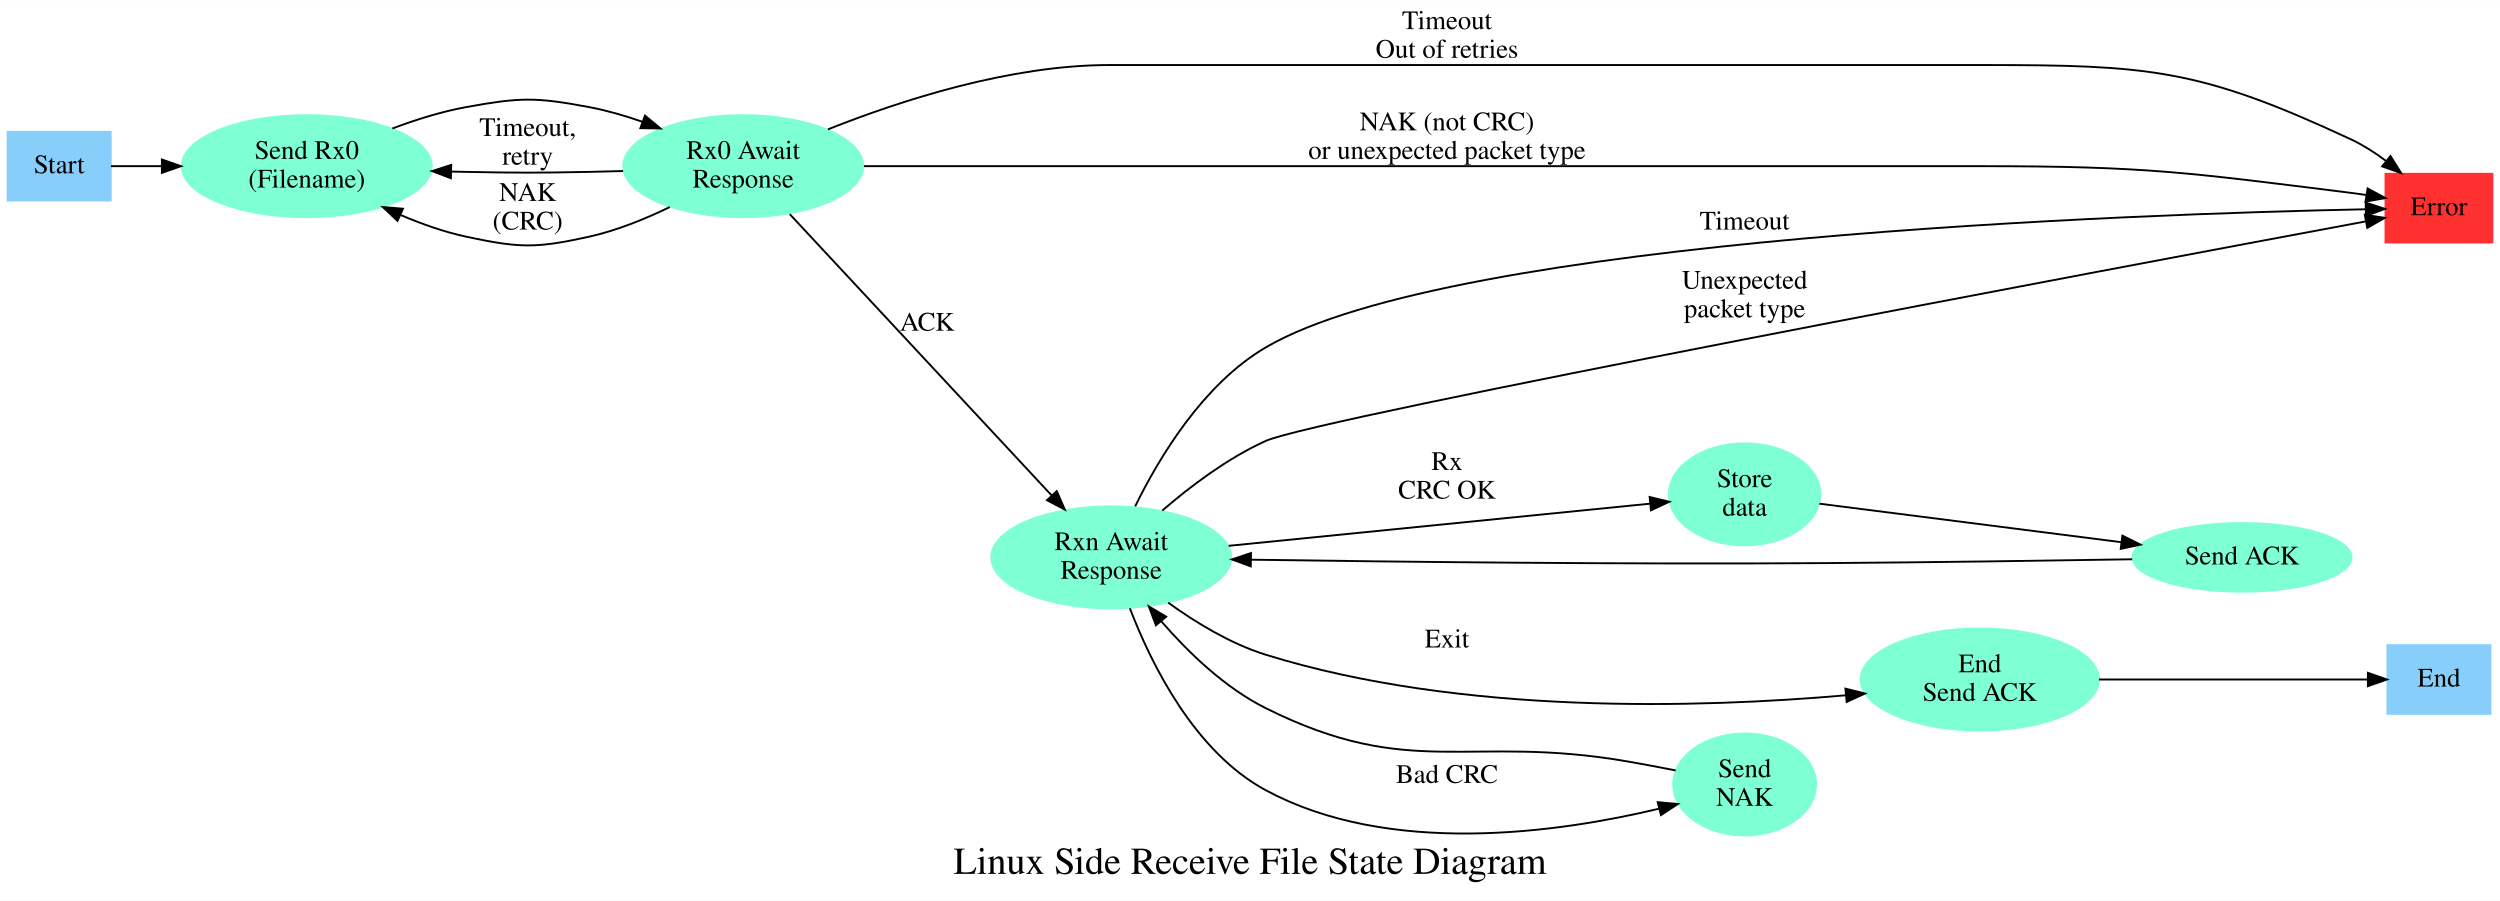
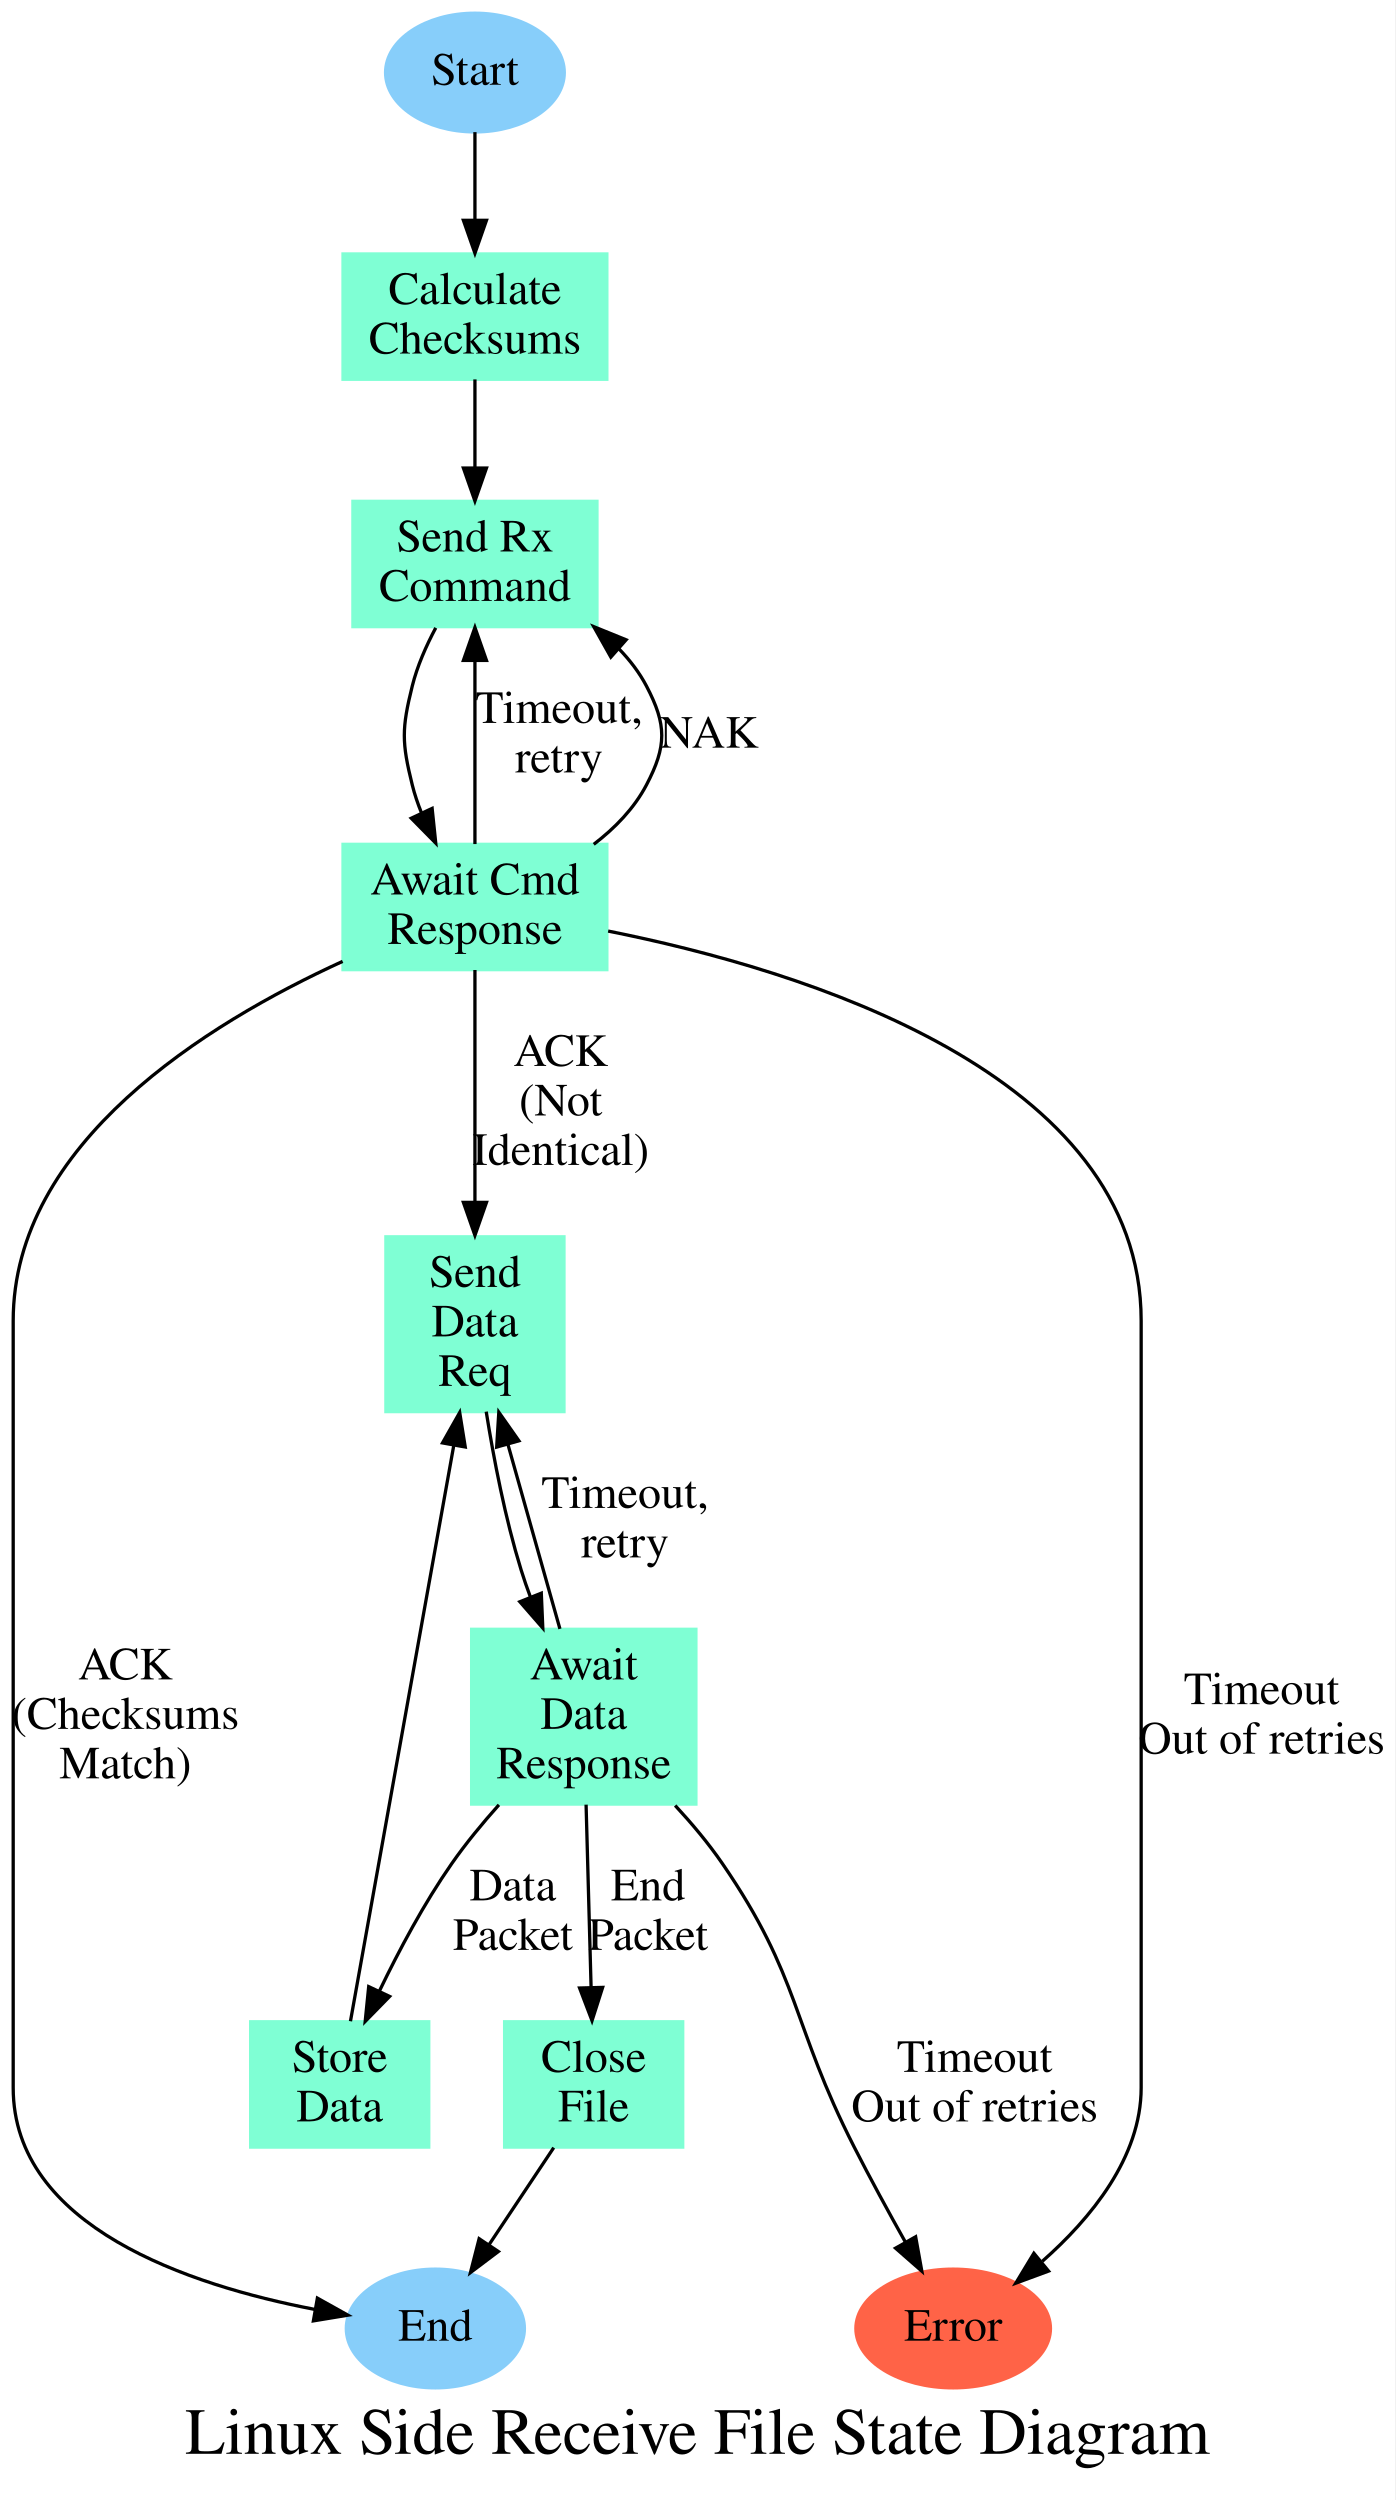
- <svg xmlns="http://www.w3.org/2000/svg" width="1310pt" height="472pt" viewBox="0.00 0.00 1310.09 471.87">
-   <g id="graph0" class="graph" transform="scale(1 1) rotate(0) translate(4 467.87)">
-     <polygon fill="white" stroke="transparent" points="-4,4 -4,-467.87 1306.09,-467.87 1306.09,4 -4,4" />
-     <text text-anchor="middle" x="651.05" y="-10" font-family="Times,serif" font-size="20.00">Linux Side Receive File State Diagram</text>
+ <svg xmlns="http://www.w3.org/2000/svg" width="423pt" height="758pt" viewBox="0.00 0.00 423.00 758.00">
+   <g id="graph0" class="graph" transform="scale(1 1) rotate(0) translate(4 754)">
+     <polygon fill="white" stroke="transparent" points="-4,4 -4,-754 419,-754 419,4 -4,4" />
+     <text text-anchor="middle" x="207.5" y="-10" font-family="Times,serif" font-size="20.00">Linux Side Receive File State Diagram</text>
    <g id="node1" class="node">
-       <polygon fill="lightskyblue" stroke="lightskyblue" points="54,-398.87 0,-398.87 0,-362.87 54,-362.87 54,-398.87" />
-       <text text-anchor="middle" x="27" y="-377.17" font-family="Times,serif" font-size="14.00">Start</text>
+       <ellipse fill="lightskyblue" stroke="lightskyblue" cx="140" cy="-732" rx="27.1" ry="18" />
+       <text text-anchor="middle" x="140" y="-728.3" font-family="Times,serif" font-size="14.00">Start</text>
    </g>
    <g id="node4" class="node">
-       <ellipse fill="aquamarine" stroke="aquamarine" cx="156.76" cy="-380.87" rx="65.52" ry="26.74" />
-       <text text-anchor="middle" x="156.76" y="-384.67" font-family="Times,serif" font-size="14.00">Send Rx0</text>
-       <text text-anchor="middle" x="156.76" y="-369.67" font-family="Times,serif" font-size="14.00">(Filename)</text>
+       <polygon fill="aquamarine" stroke="aquamarine" points="180,-677 100,-677 100,-639 180,-639 180,-677" />
+       <text text-anchor="middle" x="140" y="-661.8" font-family="Times,serif" font-size="14.00">Calculate</text>
+       <text text-anchor="middle" x="140" y="-646.8" font-family="Times,serif" font-size="14.00">Checksums</text>
    </g>
    <g id="edge1" class="edge">
-       <path fill="none" stroke="black" d="M54.16,-380.87C62.13,-380.87 71.31,-380.87 80.83,-380.87" />
-       <polygon fill="black" stroke="black" points="80.84,-384.37 90.84,-380.87 80.84,-377.37 80.84,-384.37" />
+       <path fill="none" stroke="black" d="M140,-713.94C140,-705.99 140,-696.31 140,-687.31" />
+       <polygon fill="black" stroke="black" points="143.5,-687.2 140,-677.2 136.5,-687.2 143.5,-687.2" />
    </g>
    <g id="node2" class="node">
-       <polygon fill="lightskyblue" stroke="lightskyblue" points="1301.09,-129.87 1247.09,-129.87 1247.09,-93.87 1301.09,-93.87 1301.09,-129.87" />
-       <text text-anchor="middle" x="1274.09" y="-108.17" font-family="Times,serif" font-size="14.00">End</text>
+       <ellipse fill="lightskyblue" stroke="lightskyblue" cx="128" cy="-48" rx="27" ry="18" />
+       <text text-anchor="middle" x="128" y="-44.3" font-family="Times,serif" font-size="14.00">End</text>
    </g>
    <g id="node3" class="node">
-       <polygon fill="#ff3030" stroke="#ff3030" points="1302.09,-376.87 1246.09,-376.87 1246.09,-340.87 1302.09,-340.87 1302.09,-376.87" />
-       <text text-anchor="middle" x="1274.09" y="-355.17" font-family="Times,serif" font-size="14.00">Error</text>
+       <ellipse fill="tomato" stroke="tomato" cx="285" cy="-48" rx="29.5" ry="18" />
+       <text text-anchor="middle" x="285" y="-44.3" font-family="Times,serif" font-size="14.00">Error</text>
    </g>
    <g id="node5" class="node">
-       <ellipse fill="aquamarine" stroke="aquamarine" cx="385.45" cy="-380.87" rx="62.87" ry="26.74" />
-       <text text-anchor="middle" x="385.45" y="-384.67" font-family="Times,serif" font-size="14.00">Rx0 Await</text>
-       <text text-anchor="middle" x="385.45" y="-369.67" font-family="Times,serif" font-size="14.00">Response</text>
+       <polygon fill="aquamarine" stroke="aquamarine" points="177,-602 103,-602 103,-564 177,-564 177,-602" />
+       <text text-anchor="middle" x="140" y="-586.8" font-family="Times,serif" font-size="14.00">Send Rx</text>
+       <text text-anchor="middle" x="140" y="-571.8" font-family="Times,serif" font-size="14.00">Command</text>
    </g>
    <g id="edge2" class="edge">
-       <path fill="none" stroke="black" d="M201.6,-400.61C213.94,-405.25 227.54,-409.52 240.52,-411.87 268.51,-416.94 276.56,-417.1 304.52,-411.87 313.86,-410.12 323.51,-407.32 332.74,-404.1" />
-       <polygon fill="black" stroke="black" points="334,-407.36 342.17,-400.61 331.58,-400.79 334,-407.36" />
+       <path fill="none" stroke="black" d="M140,-638.96C140,-630.88 140,-621.18 140,-612.18" />
+       <polygon fill="black" stroke="black" points="143.5,-612.09 140,-602.09 136.5,-612.09 143.5,-612.09" />
+     </g>
+     <g id="node6" class="node">
+       <polygon fill="aquamarine" stroke="aquamarine" points="180,-498 100,-498 100,-460 180,-460 180,-498" />
+       <text text-anchor="middle" x="140" y="-482.8" font-family="Times,serif" font-size="14.00">Await Cmd</text>
+       <text text-anchor="middle" x="140" y="-467.8" font-family="Times,serif" font-size="14.00">Response</text>
+     </g>
+     <g id="edge3" class="edge">
+       <path fill="none" stroke="black" d="M128.12,-563.64C125.21,-558.18 122.5,-552.04 121,-546 117.79,-533.06 117.79,-528.94 121,-516 121.7,-513.17 122.67,-510.32 123.8,-507.52" />
+       <polygon fill="black" stroke="black" points="127.02,-508.9 128.12,-498.36 120.69,-505.91 127.02,-508.9" />
+     </g>
+     <g id="edge7" class="edge">
+       <path fill="none" stroke="black" d="M99.88,-462.51C58.51,-443.59 0,-407.33 0,-353.5 0,-353.5 0,-353.5 0,-121 0,-78.82 53.46,-61.09 91.28,-53.82" />
+       <polygon fill="black" stroke="black" points="92.23,-57.21 101.48,-52.04 91.02,-50.31 92.23,-57.21" />
+       <text text-anchor="middle" x="34" y="-244.8" font-family="Times,serif" font-size="14.00">ACK</text>
+       <text text-anchor="middle" x="34" y="-229.8" font-family="Times,serif" font-size="14.00">(Checksums</text>
+       <text text-anchor="middle" x="34" y="-214.8" font-family="Times,serif" font-size="14.00">Match)</text>
+     </g>
+     <g id="edge5" class="edge">
+       <path fill="none" stroke="black" d="M180.39,-471.7C239.34,-459.94 342,-428.68 342,-353.5 342,-353.5 342,-353.5 342,-121 342,-99.88 326.74,-81.34 312.01,-68.36" />
+       <polygon fill="black" stroke="black" points="313.92,-65.41 303.98,-61.74 309.47,-70.81 313.92,-65.41" />
+       <text text-anchor="middle" x="378.5" y="-237.3" font-family="Times,serif" font-size="14.00">Timeout</text>
+       <text text-anchor="middle" x="378.5" y="-222.3" font-family="Times,serif" font-size="14.00">Out of retries</text>
    </g>
    <g id="edge4" class="edge">
-       <path fill="none" stroke="black" d="M429.86,-400.15C467.94,-415.31 525.22,-433.87 577.32,-433.87 577.32,-433.87 577.32,-433.87 1034.48,-433.87 1122.26,-433.87 1148.55,-432 1228.09,-394.87 1234.43,-391.91 1240.66,-387.89 1246.37,-383.6" />
-       <polygon fill="black" stroke="black" points="1248.7,-386.21 1254.31,-377.22 1244.32,-380.75 1248.7,-386.21" />
-       <text text-anchor="middle" x="754.25" y="-452.67" font-family="Times,serif" font-size="14.00">Timeout</text>
-       <text text-anchor="middle" x="754.25" y="-437.67" font-family="Times,serif" font-size="14.00">Out of retries</text>
+       <path fill="none" stroke="black" d="M140,-498.08C140,-513.48 140,-535.87 140,-553.65" />
+       <polygon fill="black" stroke="black" points="136.5,-553.76 140,-563.76 143.5,-553.76 136.5,-553.76" />
+       <text text-anchor="middle" x="165.5" y="-534.8" font-family="Times,serif" font-size="14.00">Timeout,</text>
+       <text text-anchor="middle" x="165.5" y="-519.8" font-family="Times,serif" font-size="14.00">retry</text>
    </g>
-     <g id="edge7" class="edge">
-       <path fill="none" stroke="black" d="M448.78,-380.87C486.07,-380.87 534.41,-380.87 577.32,-380.87 577.32,-380.87 577.32,-380.87 1034.48,-380.87 1120.75,-380.87 1142.48,-377.55 1228.09,-366.87 1230.64,-366.55 1233.27,-366.19 1235.91,-365.79" />
-       <polygon fill="black" stroke="black" points="1236.72,-369.2 1246.03,-364.15 1235.6,-362.29 1236.72,-369.2" />
-       <text text-anchor="middle" x="754.25" y="-399.67" font-family="Times,serif" font-size="14.00">NAK (not CRC)</text>
-       <text text-anchor="middle" x="754.25" y="-384.67" font-family="Times,serif" font-size="14.00">or unexpected packet type</text>
+     <g id="edge8" class="edge">
+       <path fill="none" stroke="black" d="M176.02,-498C182.45,-502.92 188.28,-508.9 192,-516 198.19,-527.81 198.19,-534.19 192,-546 189.85,-550.1 186.99,-553.83 183.73,-557.2" />
+       <polygon fill="black" stroke="black" points="181.21,-554.76 176.02,-564 185.84,-560.01 181.21,-554.76" />
+       <text text-anchor="middle" x="211" y="-527.3" font-family="Times,serif" font-size="14.00">NAK</text>
    </g>
-     <g id="edge3" class="edge">
-       <path fill="none" stroke="black" d="M322.5,-378.32C316.42,-378.13 310.35,-377.98 304.52,-377.87 276.08,-377.34 268.96,-377.35 240.52,-377.87 237.85,-377.92 235.13,-377.98 232.39,-378.04" />
-       <polygon fill="black" stroke="black" points="232.27,-374.54 222.36,-378.3 232.45,-381.54 232.27,-374.54" />
-       <text text-anchor="middle" x="272.52" y="-396.67" font-family="Times,serif" font-size="14.00">Timeout,</text>
-       <text text-anchor="middle" x="272.52" y="-381.67" font-family="Times,serif" font-size="14.00">retry</text>
+     <g id="node7" class="node">
+       <polygon fill="aquamarine" stroke="aquamarine" points="167,-379 113,-379 113,-326 167,-326 167,-379" />
+       <text text-anchor="middle" x="140" y="-363.8" font-family="Times,serif" font-size="14.00">Send</text>
+       <text text-anchor="middle" x="140" y="-348.8" font-family="Times,serif" font-size="14.00">Data</text>
+       <text text-anchor="middle" x="140" y="-333.8" font-family="Times,serif" font-size="14.00">Req</text>
    </g>
    <g id="edge6" class="edge">
-       <path fill="none" stroke="black" d="M347.02,-359.47C333.99,-353.14 319.01,-347.06 304.52,-343.87 276.74,-337.75 268.34,-337.93 240.52,-343.87 228.97,-346.33 217.09,-350.53 206.05,-355.23" />
-       <polygon fill="black" stroke="black" points="204.3,-352.19 196.6,-359.47 207.16,-358.57 204.3,-352.19" />
-       <text text-anchor="middle" x="272.52" y="-362.67" font-family="Times,serif" font-size="14.00">NAK</text>
-       <text text-anchor="middle" x="272.52" y="-347.67" font-family="Times,serif" font-size="14.00">(CRC)</text>
+       <path fill="none" stroke="black" d="M140,-459.9C140,-441.53 140,-412.61 140,-389.55" />
+       <polygon fill="black" stroke="black" points="143.5,-389.43 140,-379.43 136.5,-389.43 143.5,-389.43" />
+       <text text-anchor="middle" x="166" y="-430.8" font-family="Times,serif" font-size="14.00">ACK</text>
+       <text text-anchor="middle" x="166" y="-415.8" font-family="Times,serif" font-size="14.00">(Not</text>
+       <text text-anchor="middle" x="166" y="-400.8" font-family="Times,serif" font-size="14.00">Identical)</text>
    </g>
-     <g id="node6" class="node">
-       <ellipse fill="aquamarine" stroke="aquamarine" cx="578.32" cy="-175.87" rx="62.87" ry="26.74" />
-       <text text-anchor="middle" x="578.32" y="-179.67" font-family="Times,serif" font-size="14.00">Rxn Await</text>
-       <text text-anchor="middle" x="578.32" y="-164.67" font-family="Times,serif" font-size="14.00">Response</text>
+     <g id="node8" class="node">
+       <polygon fill="aquamarine" stroke="aquamarine" points="207,-260 139,-260 139,-207 207,-207 207,-260" />
+       <text text-anchor="middle" x="173" y="-244.8" font-family="Times,serif" font-size="14.00">Await</text>
+       <text text-anchor="middle" x="173" y="-229.8" font-family="Times,serif" font-size="14.00">Data</text>
+       <text text-anchor="middle" x="173" y="-214.8" font-family="Times,serif" font-size="14.00">Response</text>
    </g>
-     <g id="edge5" class="edge">
-       <path fill="none" stroke="black" d="M409.86,-355.73C444.37,-318.67 508.91,-249.34 547,-208.43" />
-       <polygon fill="black" stroke="black" points="549.77,-210.6 554.02,-200.89 544.65,-205.83 549.77,-210.6" />
-       <text text-anchor="middle" x="481.89" y="-294.67" font-family="Times,serif" font-size="14.00">ACK</text>
+     <g id="edge9" class="edge">
+       <path fill="none" stroke="black" d="M143.42,-325.99C145.7,-311.69 149.16,-293.64 154,-278 154.84,-275.27 155.81,-272.48 156.85,-269.7" />
+       <polygon fill="black" stroke="black" points="160.12,-270.95 160.58,-260.36 153.62,-268.35 160.12,-270.95" />
    </g>
-     <g id="edge8" class="edge">
-       <path fill="none" stroke="black" d="M590.87,-202.61C603.59,-228.57 626.67,-266.76 659.25,-285.87 757.89,-343.72 1117.65,-355.84 1235.46,-358.28" />
-       <polygon fill="black" stroke="black" points="1235.71,-361.79 1245.77,-358.48 1235.84,-354.79 1235.71,-361.79" />
-       <text text-anchor="middle" x="910.25" y="-347.67" font-family="Times,serif" font-size="14.00">Timeout</text>
+     <g id="edge11" class="edge">
+       <path fill="none" stroke="black" d="M200.71,-206.57C205.82,-201.06 210.84,-195.06 215,-189 238.86,-154.25 235.86,-140.56 255,-103 259.84,-93.5 265.45,-83.23 270.5,-74.22" />
+       <polygon fill="black" stroke="black" points="273.62,-75.81 275.5,-65.38 267.53,-72.36 273.62,-75.81" />
+       <text text-anchor="middle" x="291.5" y="-125.8" font-family="Times,serif" font-size="14.00">Timeout</text>
+       <text text-anchor="middle" x="291.5" y="-110.8" font-family="Times,serif" font-size="14.00">Out of retries</text>
+     </g>
+     <g id="edge10" class="edge">
+       <path fill="none" stroke="black" d="M165.77,-260.12C161.16,-276.49 155.1,-297.95 150.03,-315.96" />
+       <polygon fill="black" stroke="black" points="146.59,-315.25 147.24,-325.82 153.33,-317.15 146.59,-315.25" />
+       <text text-anchor="middle" x="185.5" y="-296.8" font-family="Times,serif" font-size="14.00">Timeout,</text>
+       <text text-anchor="middle" x="185.5" y="-281.8" font-family="Times,serif" font-size="14.00">retry</text>
+     </g>
+     <g id="node9" class="node">
+       <polygon fill="aquamarine" stroke="aquamarine" points="126,-141 72,-141 72,-103 126,-103 126,-141" />
+       <text text-anchor="middle" x="99" y="-125.8" font-family="Times,serif" font-size="14.00">Store</text>
+       <text text-anchor="middle" x="99" y="-110.8" font-family="Times,serif" font-size="14.00">Data</text>
    </g>
    <g id="edge12" class="edge">
-       <path fill="none" stroke="black" d="M605.07,-200.39C619.84,-213.14 639.36,-227.89 659.25,-236.87 686.04,-248.96 1106.22,-327.8 1235.52,-351.89" />
-       <polygon fill="black" stroke="black" points="1235.25,-355.4 1245.72,-353.79 1236.53,-348.52 1235.25,-355.4" />
-       <text text-anchor="middle" x="910.25" y="-316.67" font-family="Times,serif" font-size="14.00">Unexpected</text>
-       <text text-anchor="middle" x="910.25" y="-301.67" font-family="Times,serif" font-size="14.00">packet type</text>
-     </g>
-     <g id="node7" class="node">
-       <ellipse fill="aquamarine" stroke="aquamarine" cx="910.25" cy="-208.87" rx="39.7" ry="26.74" />
-       <text text-anchor="middle" x="910.25" y="-212.67" font-family="Times,serif" font-size="14.00">Store</text>
-       <text text-anchor="middle" x="910.25" y="-197.67" font-family="Times,serif" font-size="14.00">data</text>
-     </g>
-     <g id="edge9" class="edge">
-       <path fill="none" stroke="black" d="M639.83,-181.92C703.36,-188.28 802,-198.14 860.65,-204.01" />
-       <polygon fill="black" stroke="black" points="860.47,-207.51 870.77,-205.02 861.17,-200.54 860.47,-207.51" />
-       <text text-anchor="middle" x="754.25" y="-221.67" font-family="Times,serif" font-size="14.00">Rx</text>
-       <text text-anchor="middle" x="754.25" y="-206.67" font-family="Times,serif" font-size="14.00">CRC OK</text>
-     </g>
-     <g id="node8" class="node">
-       <ellipse fill="aquamarine" stroke="aquamarine" cx="910.25" cy="-56.87" rx="37.45" ry="26.74" />
-       <text text-anchor="middle" x="910.25" y="-60.67" font-family="Times,serif" font-size="14.00">Send</text>
-       <text text-anchor="middle" x="910.25" y="-45.67" font-family="Times,serif" font-size="14.00">NAK</text>
-     </g>
-     <g id="edge10" class="edge">
-       <path fill="none" stroke="black" d="M588.1,-149.18C599.37,-119.76 622.05,-73.97 659.25,-53.87 724.05,-18.86 812.79,-31.58 865.26,-44.14" />
-       <polygon fill="black" stroke="black" points="864.7,-47.6 875.25,-46.63 866.4,-40.81 864.7,-47.6" />
-       <text text-anchor="middle" x="754.25" y="-57.67" font-family="Times,serif" font-size="14.00">Bad CRC</text>
-     </g>
-     <g id="node9" class="node">
-       <ellipse fill="aquamarine" stroke="aquamarine" cx="1033.48" cy="-111.87" rx="62.45" ry="26.74" />
-       <text text-anchor="middle" x="1033.48" y="-115.67" font-family="Times,serif" font-size="14.00">End</text>
-       <text text-anchor="middle" x="1033.48" y="-100.67" font-family="Times,serif" font-size="14.00">Send ACK</text>
-     </g>
-     <g id="edge11" class="edge">
-       <path fill="none" stroke="black" d="M608.16,-152.15C622.58,-141.73 640.86,-130.59 659.25,-124.87 761.46,-93.1 887.06,-96.9 963.37,-103.6" />
-       <polygon fill="black" stroke="black" points="963.07,-107.09 973.35,-104.52 963.71,-100.12 963.07,-107.09" />
-       <text text-anchor="middle" x="754.25" y="-128.67" font-family="Times,serif" font-size="14.00">Exit</text>
+       <path fill="none" stroke="black" d="M147.27,-206.77C142.24,-201.15 137.23,-195.06 133,-189 124.61,-176.99 116.98,-162.64 111.07,-150.39" />
+       <polygon fill="black" stroke="black" points="114.13,-148.68 106.73,-141.11 107.79,-151.65 114.13,-148.68" />
+       <text text-anchor="middle" x="151.5" y="-177.8" font-family="Times,serif" font-size="14.00">Data</text>
+       <text text-anchor="middle" x="151.5" y="-162.8" font-family="Times,serif" font-size="14.00">Packet</text>
    </g>
    <g id="node10" class="node">
-       <ellipse fill="aquamarine" stroke="aquamarine" cx="1170.9" cy="-175.87" rx="57.39" ry="18" />
-       <text text-anchor="middle" x="1170.9" y="-172.17" font-family="Times,serif" font-size="14.00">Send ACK</text>
+       <polygon fill="aquamarine" stroke="aquamarine" points="203,-141 149,-141 149,-103 203,-103 203,-141" />
+       <text text-anchor="middle" x="176" y="-125.8" font-family="Times,serif" font-size="14.00">Close</text>
+       <text text-anchor="middle" x="176" y="-110.8" font-family="Times,serif" font-size="14.00">File</text>
    </g>
    <g id="edge13" class="edge">
-       <path fill="none" stroke="black" d="M949.42,-204C991.09,-198.68 1058.46,-190.09 1107.78,-183.8" />
-       <polygon fill="black" stroke="black" points="1108.22,-187.27 1117.7,-182.53 1107.34,-180.32 1108.22,-187.27" />
+       <path fill="none" stroke="black" d="M173.7,-206.83C174.16,-190.18 174.75,-168.48 175.22,-151.33" />
+       <polygon fill="black" stroke="black" points="178.72,-151.42 175.5,-141.33 171.73,-151.23 178.72,-151.42" />
+       <text text-anchor="middle" x="192.5" y="-177.8" font-family="Times,serif" font-size="14.00">End</text>
+       <text text-anchor="middle" x="192.5" y="-162.8" font-family="Times,serif" font-size="14.00">Packet</text>
+     </g>
+     <g id="edge14" class="edge">
+       <path fill="none" stroke="black" d="M102.26,-141.16C109.03,-178.89 124.72,-266.35 133.59,-315.79" />
+       <polygon fill="black" stroke="black" points="130.17,-316.51 135.38,-325.73 137.06,-315.27 130.17,-316.51" />
    </g>
    <g id="edge15" class="edge">
-       <path fill="none" stroke="black" d="M874.09,-64.21C865.95,-65.83 857.31,-67.47 849.25,-68.87 765.15,-83.47 735.62,-58.75 659.25,-96.87 637.95,-107.5 618.79,-125.95 604.58,-142.34" />
-       <polygon fill="black" stroke="black" points="601.75,-140.27 598.01,-150.19 607.11,-144.77 601.75,-140.27" />
-     </g>
-     <g id="edge16" class="edge">
-       <path fill="none" stroke="black" d="M1095.93,-111.87C1140.42,-111.87 1199.07,-111.87 1236.44,-111.87" />
-       <polygon fill="black" stroke="black" points="1236.86,-115.37 1246.86,-111.87 1236.86,-108.37 1236.86,-115.37" />
-     </g>
-     <g id="edge14" class="edge">
-       <path fill="none" stroke="black" d="M1113.34,-174.87C1069.62,-174.15 1007.61,-173.25 953.25,-172.87 848.47,-172.14 727.17,-173.53 651.83,-174.65" />
-       <polygon fill="black" stroke="black" points="651.46,-171.15 641.51,-174.8 651.56,-178.15 651.46,-171.15" />
+       <path fill="none" stroke="black" d="M163.89,-102.83C157.93,-93.9 150.67,-83.01 144.25,-73.37" />
+       <polygon fill="black" stroke="black" points="147.1,-71.34 138.64,-64.96 141.27,-75.22 147.1,-71.34" />
    </g>
  </g>
</svg>
